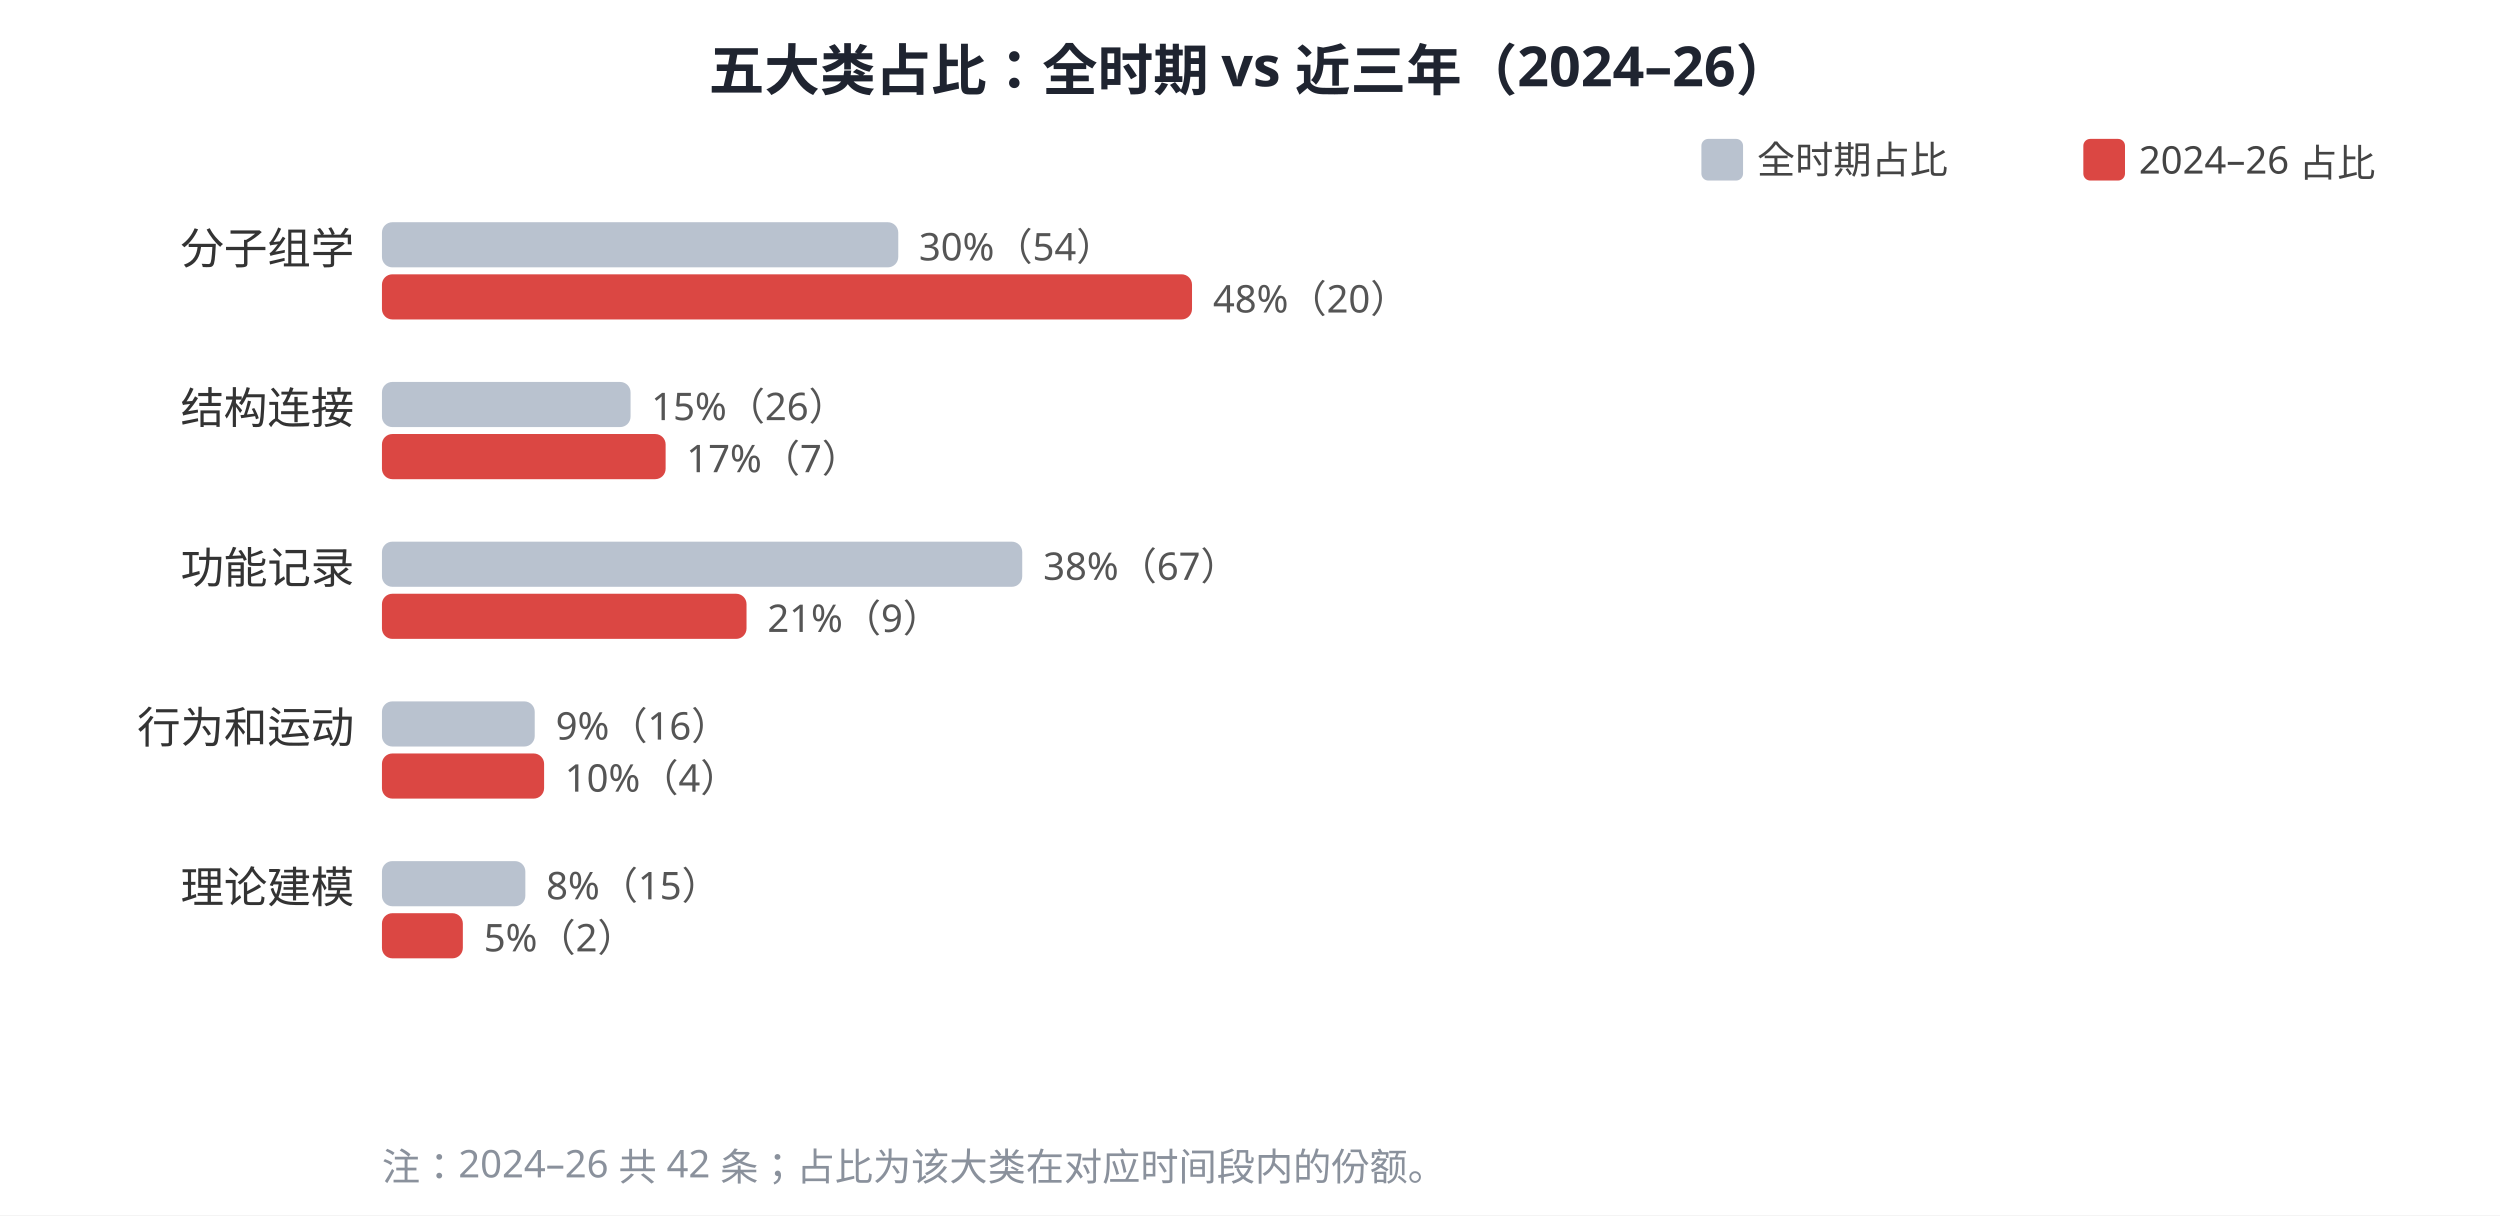
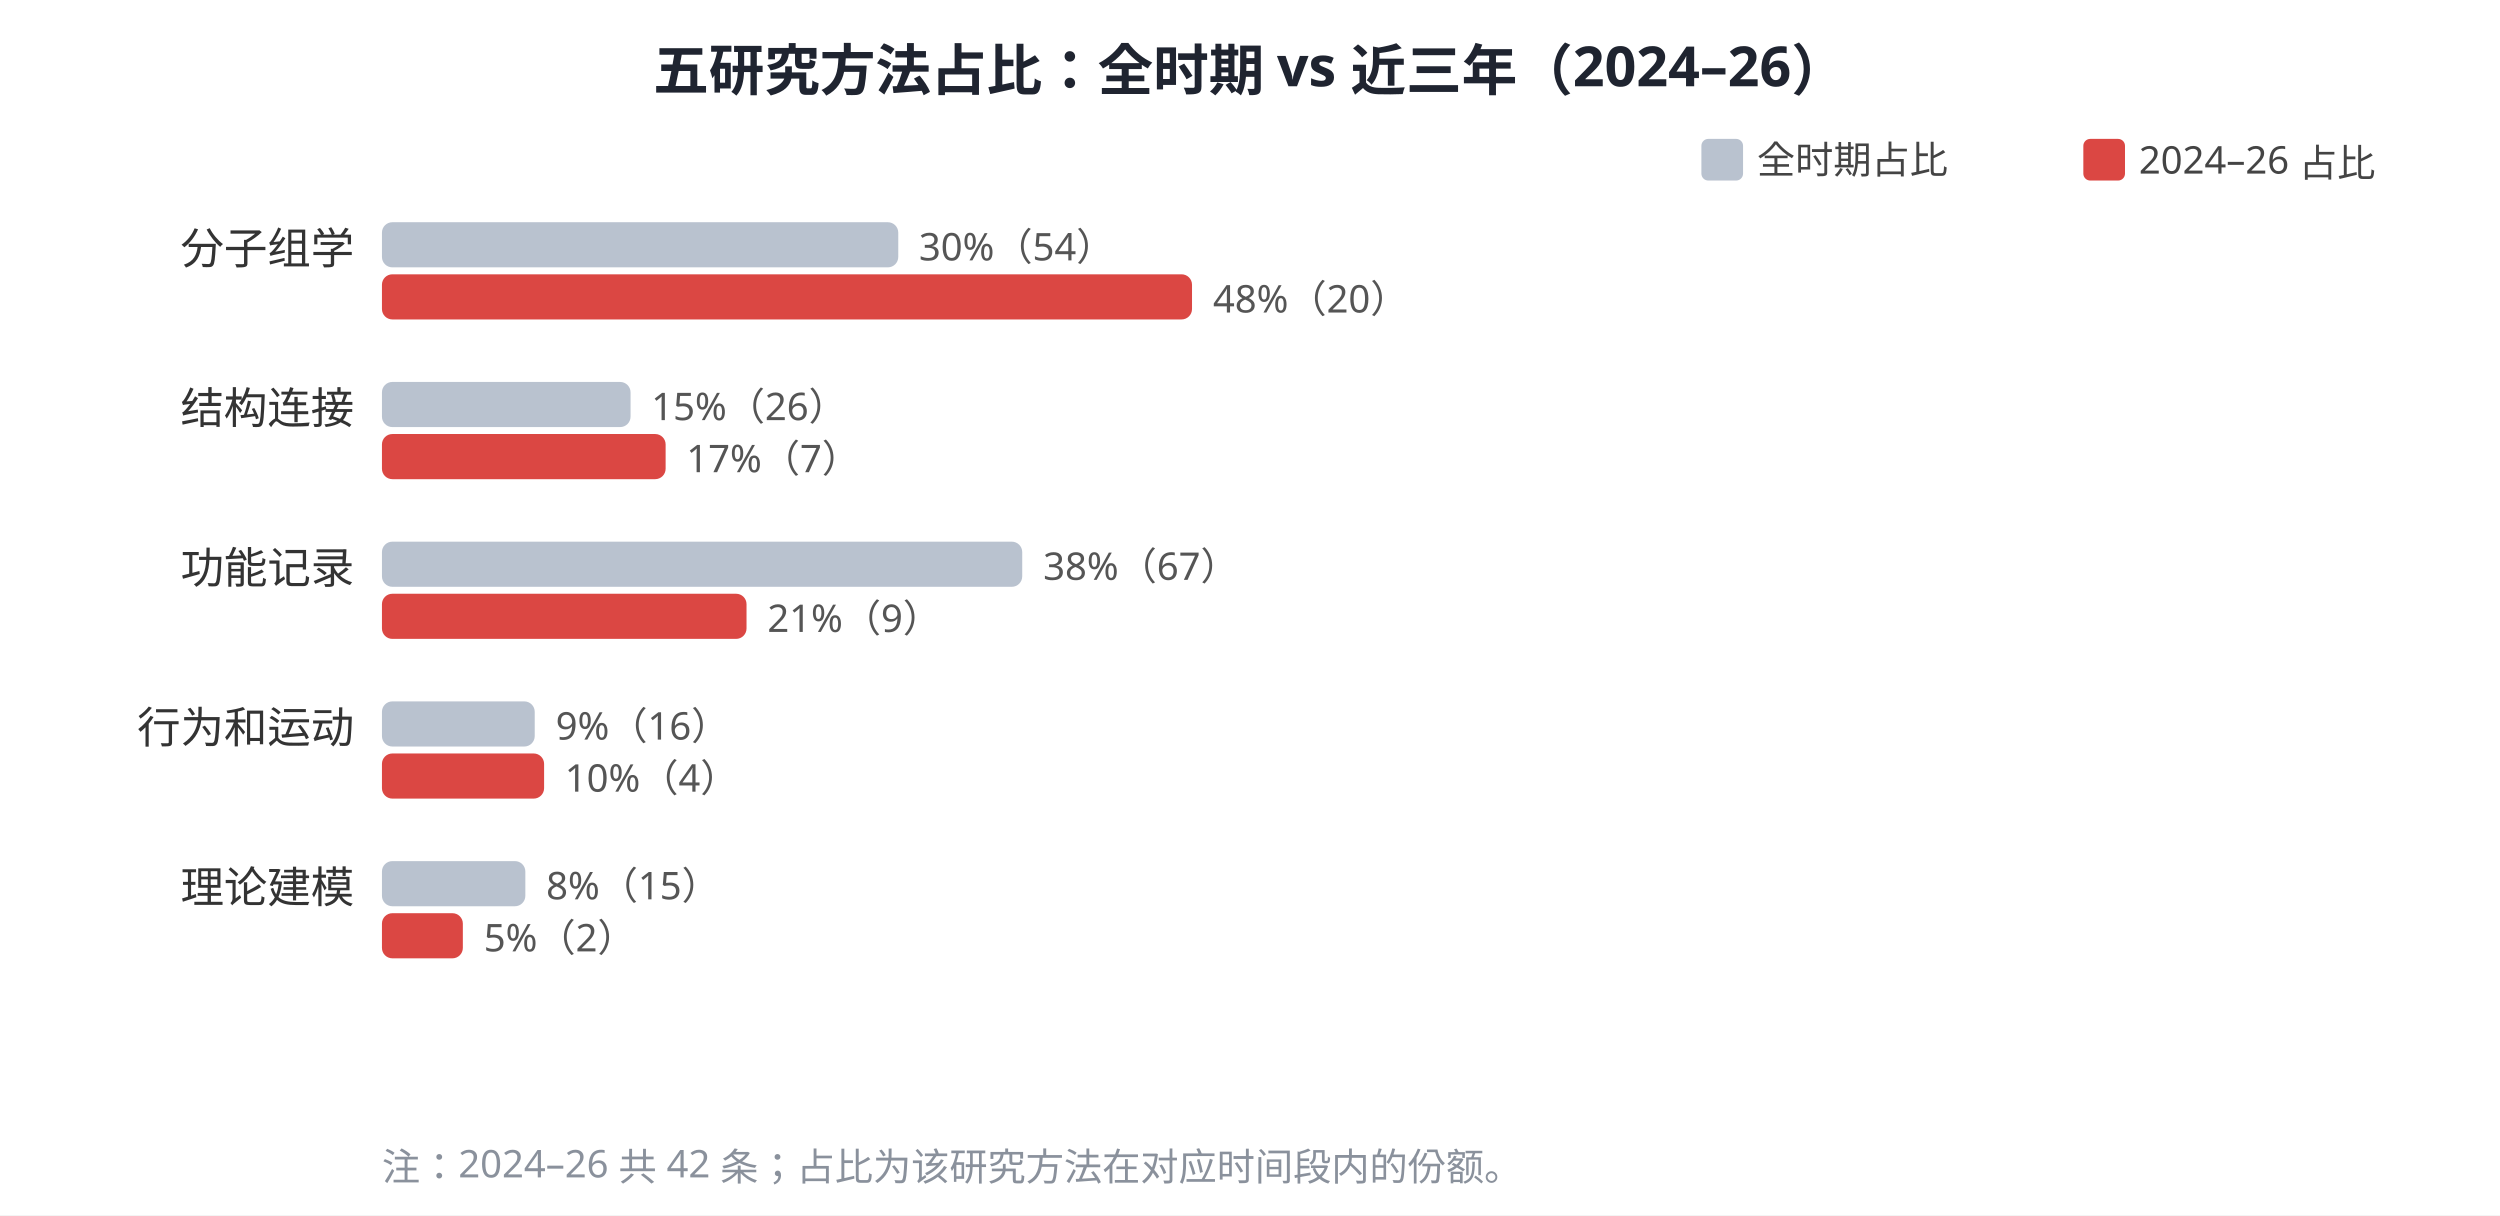
<svg xmlns="http://www.w3.org/2000/svg" viewBox="0 0 720 350" font-family="'Segoe UI','Microsoft YaHei',sans-serif">
  <rect width="720" height="350" fill="#ffffff" />
-   <text x="360" y="26" text-anchor="middle" font-size="16" font-weight="700" fill="#1f2430">五大类占比：全时期 vs 近三年（2024–26）</text>
+   <text x="360" y="26" text-anchor="middle" font-size="16" font-weight="700" fill="#1f2430">五研究方法占比：全时期 vs 近三年（2024–26）</text>
  <rect x="490" y="40" width="12" height="12" rx="2" fill="#b9c2cf" />
  <text x="506" y="50" font-size="11" fill="#444">全时期占比</text>
  <rect x="600" y="40" width="12" height="12" rx="2" fill="#db4743" />
  <text x="616" y="50" font-size="11" fill="#444">2024–26 占比</text>
  <text x="102" y="76" text-anchor="end" font-size="12.5" fill="#333">分子组学</text>
  <rect x="110" y="64" width="148.7" height="13" rx="3" fill="#b9c2cf" />
  <text x="264.652" y="75" font-size="11" fill="#555">30%（54）</text>
  <rect x="110" y="79" width="233.3" height="13" rx="3" fill="#db4743" />
  <text x="349.333" y="90" font-size="11" fill="#555">48%（20）</text>
  <text x="102" y="122" text-anchor="end" font-size="12.5" fill="#333">结构连接</text>
  <rect x="110" y="110" width="71.6" height="13" rx="3" fill="#b9c2cf" />
  <text x="187.573" y="121" font-size="11" fill="#555">15%（26）</text>
  <rect x="110" y="125" width="81.7" height="13" rx="3" fill="#db4743" />
  <text x="197.667" y="136" font-size="11" fill="#555">17%（7）</text>
  <text x="102" y="168" text-anchor="end" font-size="12.5" fill="#333">功能记录</text>
  <rect x="110" y="156" width="184.4" height="13" rx="3" fill="#b9c2cf" />
  <text x="300.438" y="167" font-size="11" fill="#555">38%（67）</text>
  <rect x="110" y="171" width="105.0" height="13" rx="3" fill="#db4743" />
  <text x="221" y="182" font-size="11" fill="#555">21%（9）</text>
  <text x="102" y="214" text-anchor="end" font-size="12.5" fill="#333">行为和运动</text>
  <rect x="110" y="202" width="44.0" height="13" rx="3" fill="#b9c2cf" />
  <text x="160.045" y="213" font-size="11" fill="#555">9%（16）</text>
  <rect x="110" y="217" width="46.7" height="13" rx="3" fill="#db4743" />
  <text x="162.667" y="228" font-size="11" fill="#555">10%（4）</text>
  <text x="102" y="260" text-anchor="end" font-size="12.5" fill="#333">理论建模</text>
  <rect x="110" y="248" width="41.3" height="13" rx="3" fill="#b9c2cf" />
  <text x="157.292" y="259" font-size="11" fill="#555">8%（15）</text>
  <rect x="110" y="263" width="23.3" height="13" rx="3" fill="#db4743" />
  <text x="139.333" y="274" font-size="11" fill="#555">5%（2）</text>
-   <text x="110" y="340" font-size="11" fill="#8a919c">注：2024–26 共 42 条；占比为该大类在对应时间段内的份额。</text>
+   <text x="110" y="340" font-size="11" fill="#8a919c">注：2024–26 共 42 条；占比为该研究方法在对应时间段内的份额。</text>
</svg>
